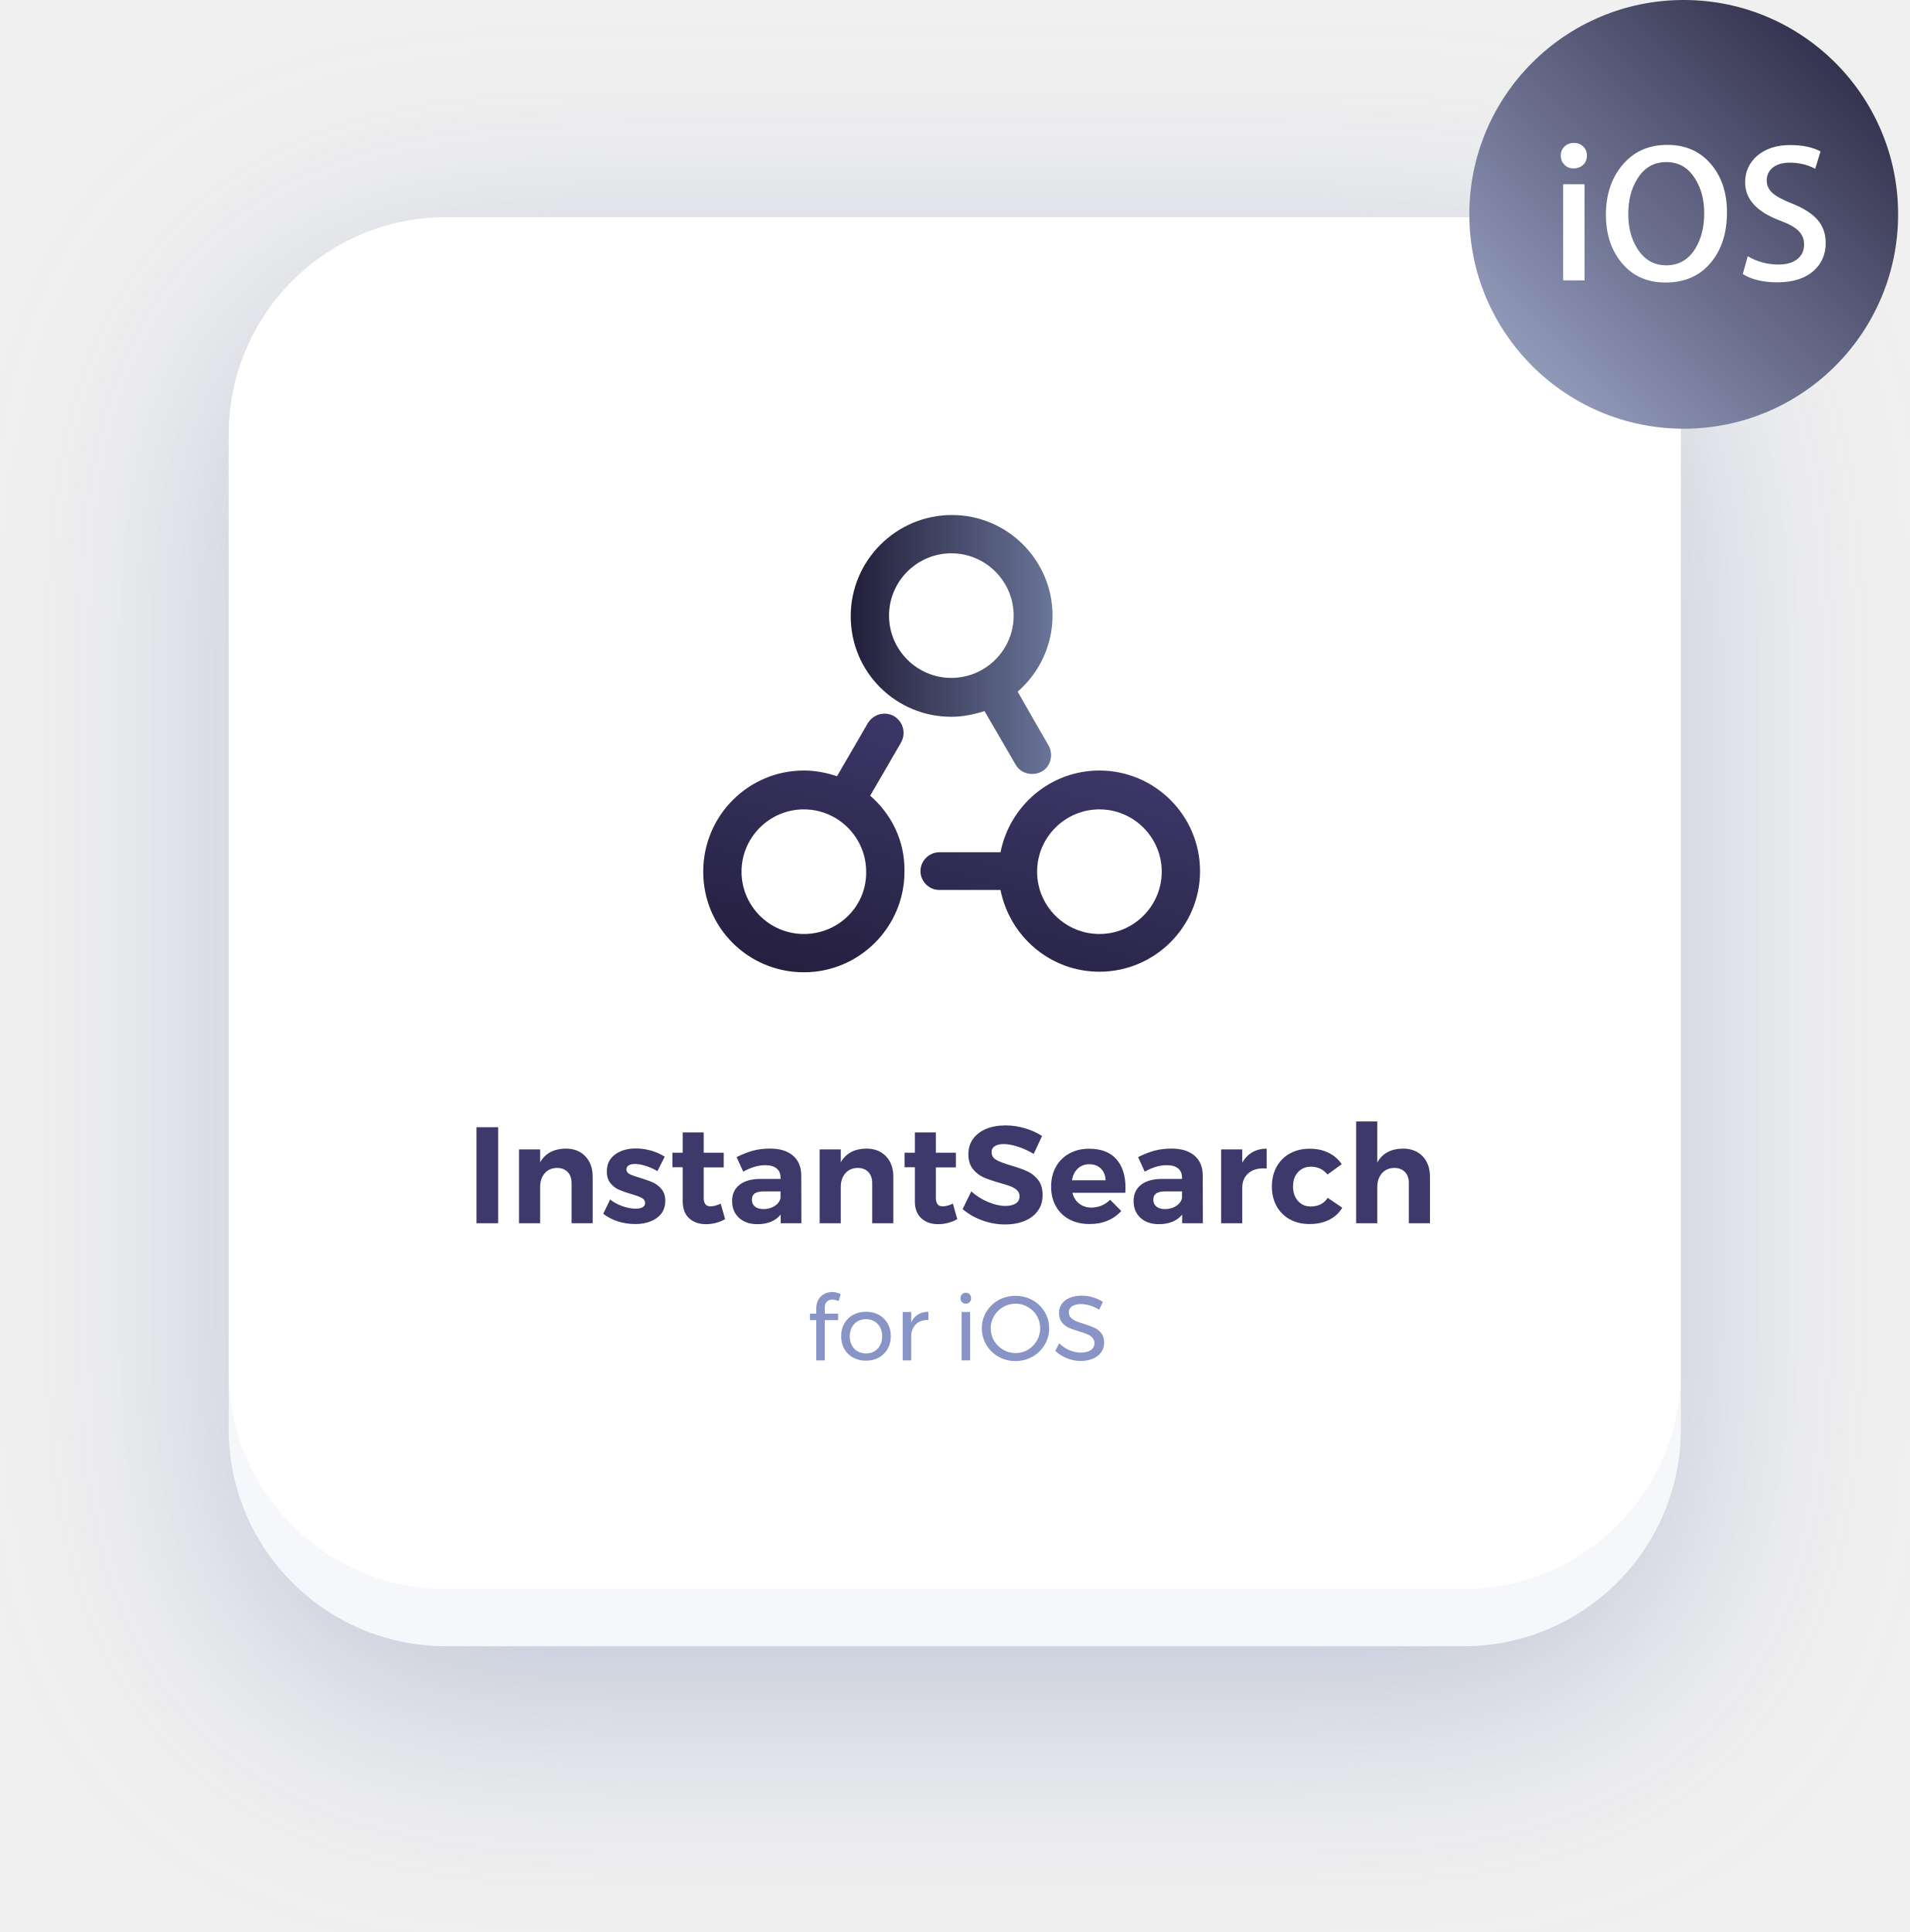
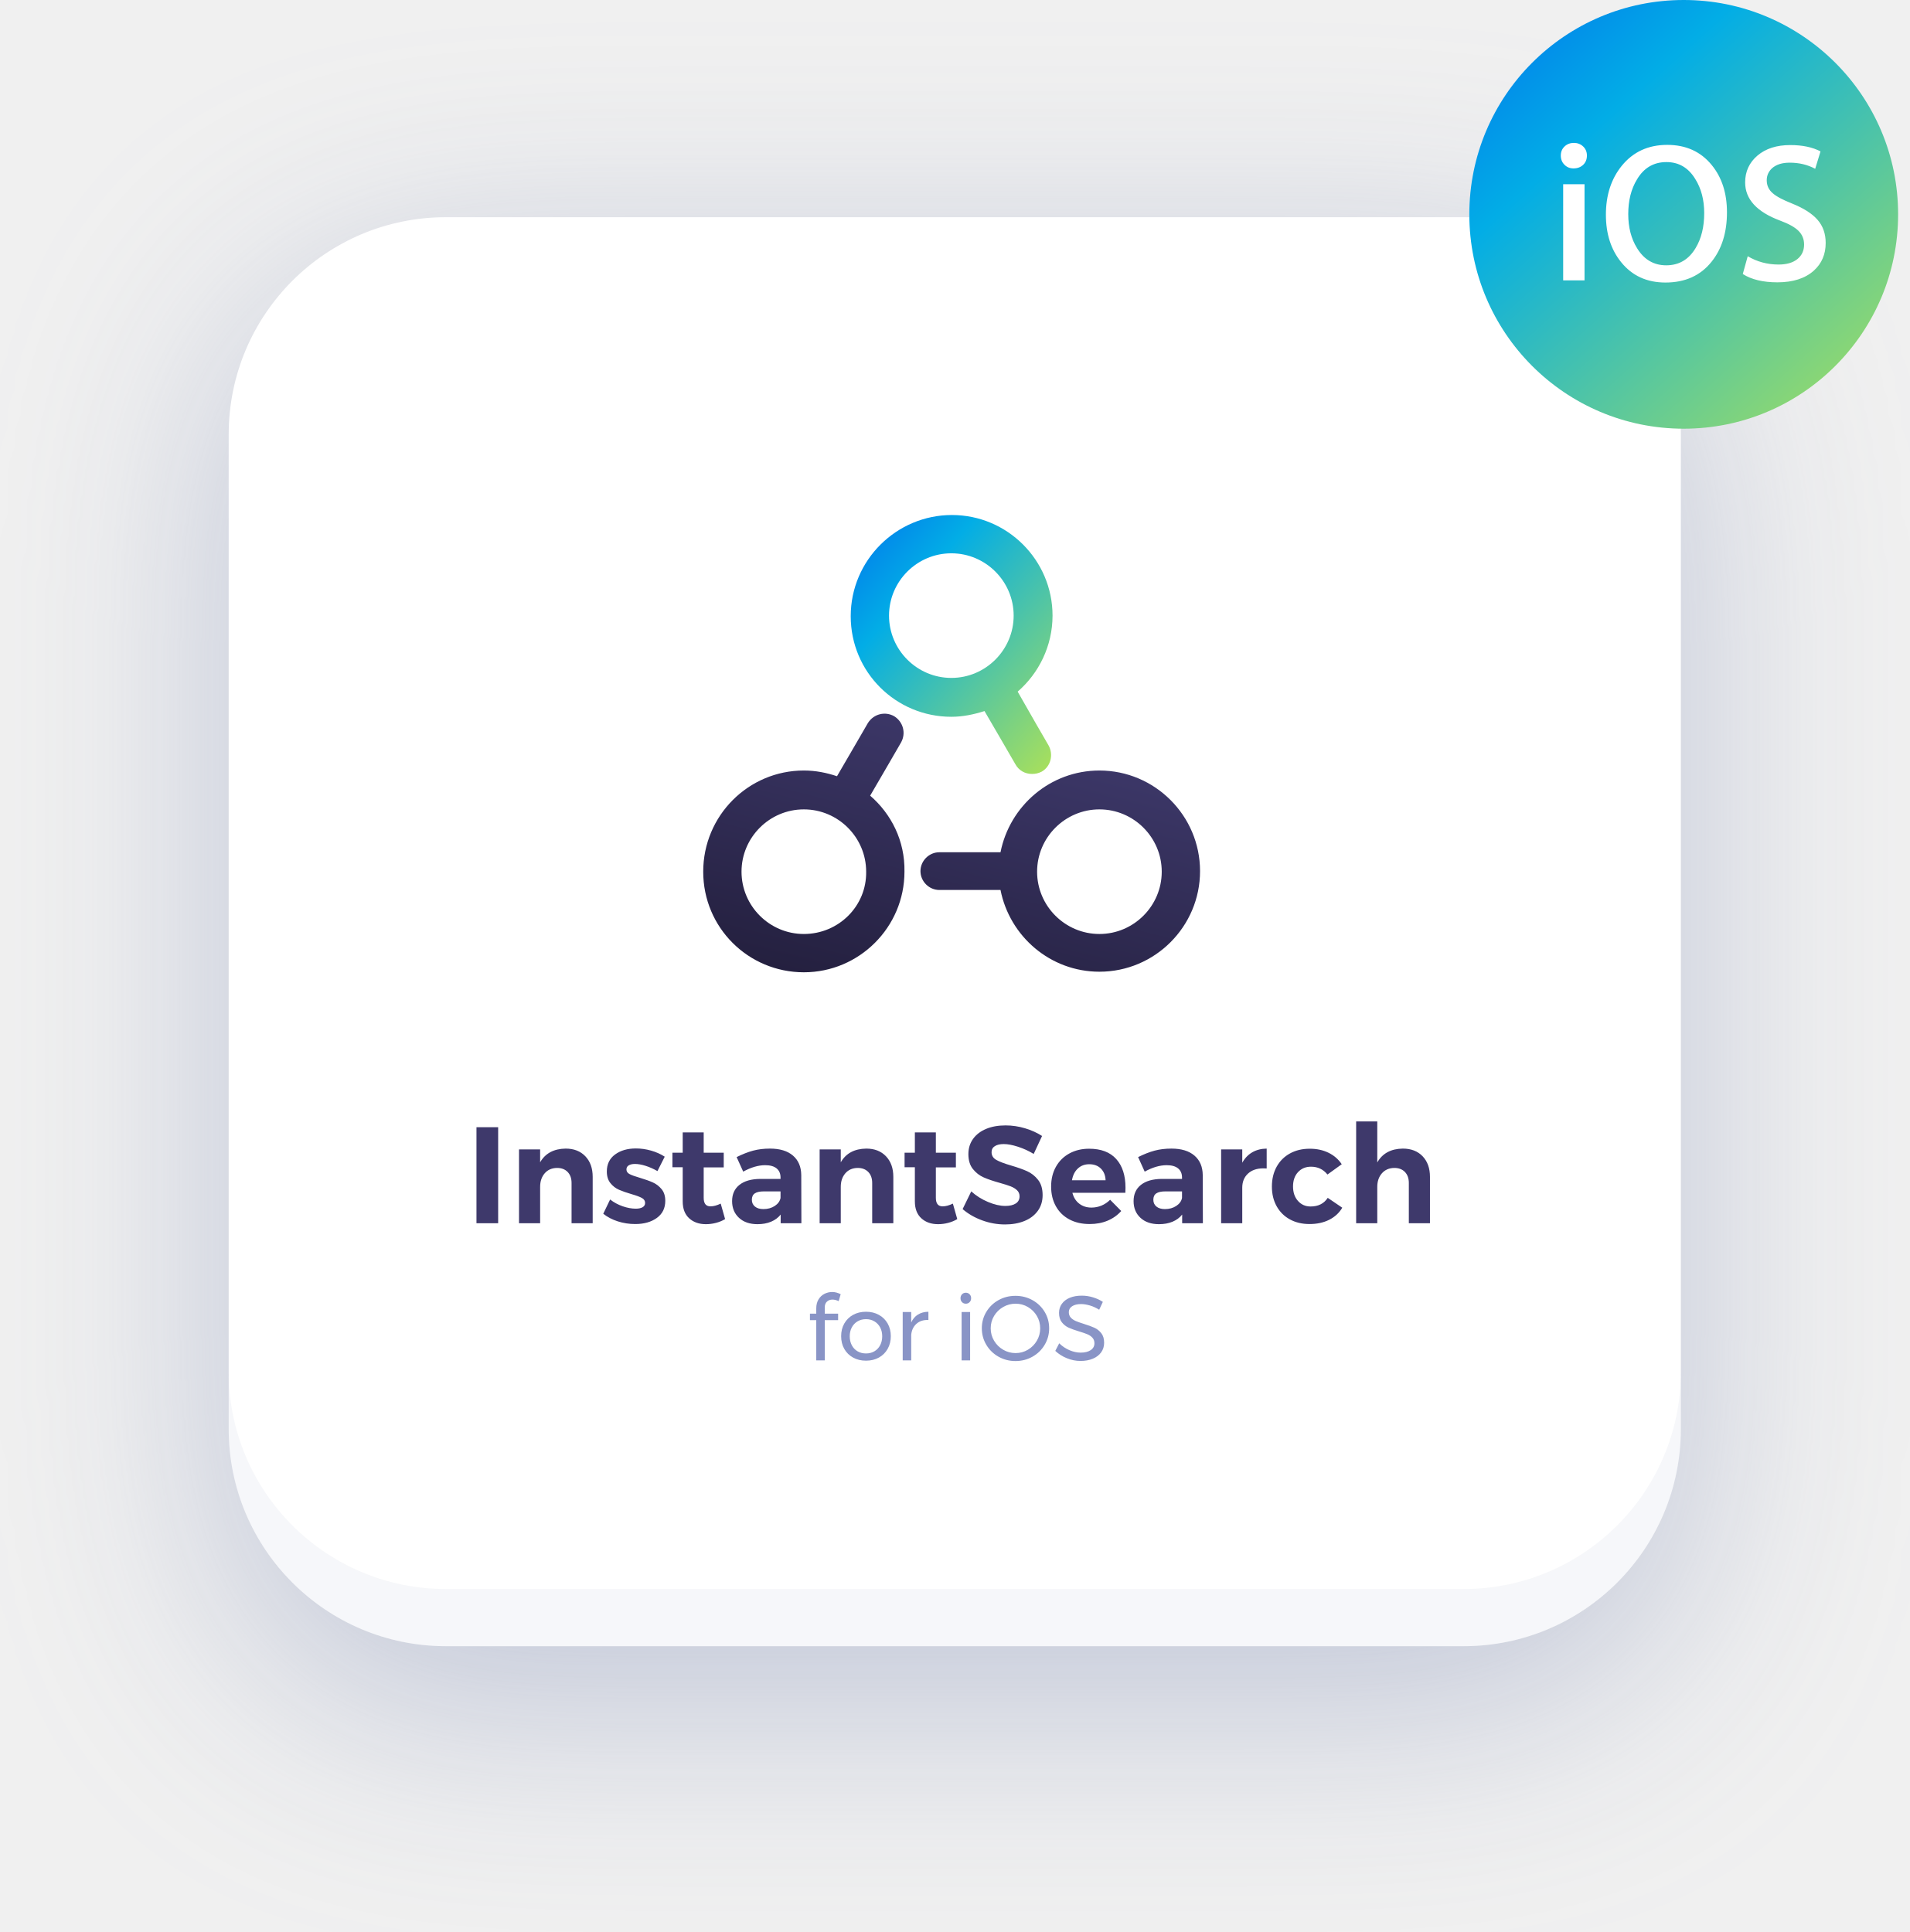
<svg xmlns="http://www.w3.org/2000/svg" xmlns:xlink="http://www.w3.org/1999/xlink" width="334" height="338" viewBox="0 0 334 338">
  <defs>
    <rect id="b" width="254" height="250" y="38" rx="38" />
    <filter id="a" width="151.2%" height="152%" x="-25.6%" y="-22%" filterUnits="objectBoundingBox">
      <feOffset dy="10" in="SourceAlpha" result="shadowOffsetOuter1" />
      <feGaussianBlur stdDeviation="20" in="shadowOffsetOuter1" result="shadowBlurOuter1" />
      <feColorMatrix values="0 0 0 0 0.441 0 0 0 0 0.503 0 0 0 0 0.685 0 0 0 0.384 0" in="shadowBlurOuter1" />
    </filter>
    <filter id="c" width="135.4%" height="136%" x="-17.7%" y="-14%" filterUnits="objectBoundingBox">
      <feOffset dy="-10" in="SourceAlpha" result="shadowOffsetInner1" />
      <feComposite in="shadowOffsetInner1" in2="SourceAlpha" operator="arithmetic" k2="-1" k3="1" result="shadowInnerInner1" />
      <feColorMatrix values="0 0 0 0 0.404 0 0 0 0 0.459 0 0 0 0 0.631 0 0 0 0.06 0" in="shadowInnerInner1" />
    </filter>
-     <linearGradient id="d" x1=".01%" x2="99.993%" y1="49.999%" y2="49.999%">
-       <stop stop-color="#211E39" offset="0%" />
-       <stop stop-color="#6A7599" offset="100%" />
+     <linearGradient id="d" x1="138.602%" x2="0%" y1="100%" y2="-54.632%">
+       <stop stop-color="#D8EE34" offset="0%" />
+       <stop stop-color="#02ADE6" offset="60.313%" />
+       <stop stop-color="#033DF1" offset="100%" />
    </linearGradient>
    <linearGradient id="e" x1="21.895%" x2="77.978%" y1="121.561%" y2="8.499%">
      <stop stop-color="#201C38" offset="0%" />
      <stop stop-color="#3E396B" offset="100%" />
-     </linearGradient>
-     <linearGradient id="f" x1="0%" y1="100%" y2="0%">
-       <stop stop-color="#A4AECF" offset="0%" />
-       <stop stop-color="#211E39" offset="100%" />
    </linearGradient>
  </defs>
  <g fill="none" fill-rule="evenodd" transform="translate(40)">
    <use fill="black" filter="url(#a)" xlink:href="#b" />
    <use fill="#FFFFFF" xlink:href="#b" />
    <use fill="black" filter="url(#c)" xlink:href="#b" />
    <g transform="translate(43 90)">
      <g fill-rule="nonzero" transform="translate(40)">
        <path fill="url(#d)" d="M43.4,35.4 C45.4,35.4 47.3,35 49.2,34.4 L52.4,39.9 L54.6,43.7 C55.2,44.8 56.3,45.4 57.5,45.4 C58.1,45.4 58.6,45.3 59.2,45 C60.8,44.1 61.3,42 60.4,40.4 L58.2,36.6 L55,31 C58.7,27.8 61.1,23 61.1,17.7 C61.1,8 53.2,0.1 43.5,0.1 C33.8,0.1 25.8,8 25.8,17.8 C25.8,27.6 33.7,35.4 43.4,35.4 Z M43.4,6.8 C49.4,6.8 54.3,11.7 54.3,17.7 C54.3,23.7 49.4,28.6 43.4,28.6 C37.4,28.6 32.5,23.7 32.5,17.7 C32.5,11.7 37.4,6.8 43.4,6.8 Z" />
        <path fill="url(#e)" d="M69.3,44.8 C60.7,44.8 53.6,51 52,59.1 L45.7,59.1 L41.3,59.1 C39.5,59.1 38,60.6 38,62.4 C38,64.2 39.5,65.7 41.3,65.7 L45.7,65.7 L52,65.7 C53.6,73.8 60.7,80 69.3,80 C79,80 86.9,72.1 86.9,62.4 C86.9,52.7 79,44.8 69.3,44.8 Z M69.3,73.4 C63.3,73.4 58.4,68.5 58.4,62.5 C58.4,56.5 63.3,51.6 69.3,51.6 C75.3,51.6 80.2,56.5 80.2,62.5 C80.2,68.5 75.3,73.4 69.3,73.4 Z M29.2,49.2 C32.9,52.4 35.3,57.1 35.2,62.5 C35.2,72.2 27.3,80.1 17.6,80.1 C7.9,80.1 0,72.3 0,62.5 C0,52.7 7.9,44.8 17.6,44.8 C19.7,44.8 21.6,45.2 23.4,45.8 L26.6,40.3 L28.8,36.5 C29.8,34.9 31.8,34.4 33.4,35.3 C35,36.3 35.5,38.3 34.6,39.9 L32.4,43.7 L29.2,49.2 Z M17.6,73.4 C23.7,73.4 28.6,68.5 28.5,62.5 C28.5,56.5 23.6,51.6 17.6,51.6 C11.6,51.6 6.7,56.5 6.7,62.5 C6.7,68.5 11.6,73.4 17.6,73.4 Z" />
      </g>
      <path fill="#3E396B" d="M0.34,107.2 L4.132,107.2 L4.132,124 L0.34,124 L0.34,107.2 Z M19.384,112.288 C20.24,113.184 20.668,114.384 20.668,115.888 L20.668,124 L16.972,124 L16.972,116.968 C16.972,116.152 16.744,115.508 16.288,115.036 C15.832,114.564 15.212,114.328 14.428,114.328 C13.516,114.344 12.796,114.66 12.268,115.276 C11.74,115.892 11.476,116.68 11.476,117.64 L11.476,124 L7.78,124 L7.78,111.088 L11.476,111.088 L11.476,113.344 C12.372,111.776 13.86,110.976 15.94,110.944 C17.38,110.944 18.528,111.392 19.384,112.288 Z M29.908,113.956 C29.22,113.74 28.604,113.632 28.06,113.632 C27.612,113.632 27.252,113.712 26.98,113.872 C26.708,114.032 26.572,114.272 26.572,114.592 C26.572,114.944 26.756,115.216 27.124,115.408 C27.492,115.6 28.092,115.816 28.924,116.056 C29.836,116.328 30.588,116.596 31.18,116.86 C31.772,117.124 32.284,117.516 32.716,118.036 C33.148,118.556 33.364,119.24 33.364,120.088 C33.364,121.368 32.872,122.364 31.888,123.076 C30.904,123.788 29.644,124.144 28.108,124.144 C27.052,124.144 26.036,123.988 25.06,123.676 C24.084,123.364 23.236,122.92 22.516,122.344 L23.716,119.848 C24.372,120.36 25.104,120.756 25.912,121.036 C26.72,121.316 27.484,121.456 28.204,121.456 C28.7,121.456 29.096,121.372 29.392,121.204 C29.688,121.036 29.836,120.784 29.836,120.448 C29.836,120.08 29.648,119.792 29.272,119.584 C28.896,119.376 28.292,119.152 27.46,118.912 C26.58,118.656 25.848,118.4 25.264,118.144 C24.68,117.888 24.18,117.5 23.764,116.98 C23.348,116.46 23.14,115.784 23.14,114.952 C23.14,113.672 23.62,112.68 24.58,111.976 C25.54,111.272 26.756,110.92 28.228,110.92 C29.108,110.92 29.988,111.044 30.868,111.292 C31.748,111.54 32.548,111.896 33.268,112.36 L31.996,114.88 C31.292,114.48 30.596,114.172 29.908,113.956 Z M43.828,123.28 C43.348,123.568 42.816,123.788 42.232,123.94 C41.648,124.092 41.06,124.168 40.468,124.168 C39.268,124.168 38.292,123.824 37.54,123.136 C36.788,122.448 36.412,121.464 36.412,120.184 L36.412,114.208 L34.612,114.208 L34.612,111.664 L36.412,111.664 L36.412,108.112 L40.084,108.112 L40.084,111.664 L43.588,111.664 L43.588,114.232 L40.084,114.232 L40.084,119.56 C40.084,120.552 40.476,121.048 41.26,121.048 C41.804,121.048 42.404,120.888 43.06,120.568 L43.828,123.28 Z M53.548,124 L53.548,122.488 C53.116,123.032 52.556,123.448 51.868,123.736 C51.18,124.024 50.388,124.168 49.492,124.168 C48.132,124.168 47.052,123.796 46.252,123.052 C45.452,122.308 45.052,121.336 45.052,120.136 C45.052,118.92 45.48,117.972 46.336,117.292 C47.192,116.612 48.404,116.264 49.972,116.248 L53.524,116.248 L53.524,116.008 C53.524,115.32 53.296,114.788 52.84,114.412 C52.384,114.036 51.716,113.848 50.836,113.848 C49.636,113.848 48.356,114.224 46.996,114.976 L45.844,112.432 C46.868,111.92 47.828,111.544 48.724,111.304 C49.62,111.064 50.604,110.944 51.676,110.944 C53.404,110.944 54.744,111.352 55.696,112.168 C56.648,112.984 57.132,114.12 57.148,115.576 L57.172,124 L53.548,124 Z M52.516,120.976 C53.076,120.608 53.412,120.144 53.524,119.584 L53.524,118.432 L50.62,118.432 C49.9,118.432 49.368,118.548 49.024,118.78 C48.68,119.012 48.508,119.384 48.508,119.896 C48.508,120.392 48.688,120.788 49.048,121.084 C49.408,121.38 49.9,121.528 50.524,121.528 C51.292,121.528 51.956,121.344 52.516,120.976 Z M71.968,112.288 C72.824,113.184 73.252,114.384 73.252,115.888 L73.252,124 L69.556,124 L69.556,116.968 C69.556,116.152 69.328,115.508 68.872,115.036 C68.416,114.564 67.796,114.328 67.012,114.328 C66.1,114.344 65.38,114.66 64.852,115.276 C64.324,115.892 64.06,116.68 64.06,117.64 L64.06,124 L60.364,124 L60.364,111.088 L64.06,111.088 L64.06,113.344 C64.956,111.776 66.444,110.976 68.524,110.944 C69.964,110.944 71.112,111.392 71.968,112.288 Z M84.436,123.28 C83.956,123.568 83.424,123.788 82.84,123.94 C82.256,124.092 81.668,124.168 81.076,124.168 C79.876,124.168 78.9,123.824 78.148,123.136 C77.396,122.448 77.02,121.464 77.02,120.184 L77.02,114.208 L75.22,114.208 L75.22,111.664 L77.02,111.664 L77.02,108.112 L80.692,108.112 L80.692,111.664 L84.196,111.664 L84.196,114.232 L80.692,114.232 L80.692,119.56 C80.692,120.552 81.084,121.048 81.868,121.048 C82.412,121.048 83.012,120.888 83.668,120.568 L84.436,123.28 Z M95.056,110.62 C94.088,110.308 93.26,110.152 92.572,110.152 C91.916,110.152 91.396,110.272 91.012,110.512 C90.628,110.752 90.436,111.104 90.436,111.568 C90.436,112.16 90.712,112.612 91.264,112.924 C91.816,113.236 92.668,113.56 93.82,113.896 C94.972,114.232 95.92,114.568 96.664,114.904 C97.408,115.24 98.044,115.744 98.572,116.416 C99.1,117.088 99.364,117.976 99.364,119.08 C99.364,120.152 99.08,121.076 98.512,121.852 C97.944,122.628 97.164,123.216 96.172,123.616 C95.18,124.016 94.052,124.216 92.788,124.216 C91.428,124.216 90.092,123.976 88.78,123.496 C87.468,123.016 86.332,122.36 85.372,121.528 L86.884,118.432 C87.732,119.2 88.708,119.816 89.812,120.28 C90.916,120.744 91.924,120.976 92.836,120.976 C93.62,120.976 94.232,120.832 94.672,120.544 C95.112,120.256 95.332,119.84 95.332,119.296 C95.332,118.864 95.184,118.508 94.888,118.228 C94.592,117.948 94.216,117.72 93.76,117.544 C93.304,117.368 92.676,117.168 91.876,116.944 C90.724,116.624 89.784,116.304 89.056,115.984 C88.328,115.664 87.7,115.176 87.172,114.52 C86.644,113.864 86.38,112.992 86.38,111.904 C86.38,110.896 86.652,110.012 87.196,109.252 C87.74,108.492 88.5,107.908 89.476,107.5 C90.452,107.092 91.588,106.888 92.884,106.888 C94.036,106.888 95.172,107.056 96.292,107.392 C97.412,107.728 98.404,108.176 99.268,108.736 L97.804,111.88 C96.94,111.352 96.024,110.932 95.056,110.62 Z M112.24,112.768 C113.32,113.968 113.86,115.64 113.86,117.784 C113.86,118.168 113.852,118.464 113.836,118.672 L104.572,118.672 C104.78,119.488 105.18,120.124 105.772,120.58 C106.364,121.036 107.076,121.264 107.908,121.264 C108.516,121.264 109.1,121.148 109.66,120.916 C110.22,120.684 110.724,120.344 111.172,119.896 L113.116,121.864 C112.46,122.6 111.664,123.164 110.728,123.556 C109.792,123.948 108.748,124.144 107.596,124.144 C106.236,124.144 105.048,123.872 104.032,123.328 C103.016,122.784 102.232,122.016 101.68,121.024 C101.128,120.032 100.852,118.888 100.852,117.592 C100.852,116.28 101.132,115.124 101.692,114.124 C102.252,113.124 103.036,112.348 104.044,111.796 C105.052,111.244 106.204,110.968 107.5,110.968 C109.58,110.968 111.16,111.568 112.24,112.768 Z M110.38,116.488 C110.348,115.64 110.076,114.96 109.564,114.448 C109.052,113.936 108.372,113.68 107.524,113.68 C106.724,113.68 106.056,113.932 105.52,114.436 C104.984,114.94 104.644,115.624 104.5,116.488 L110.38,116.488 Z M123.772,124 L123.772,122.488 C123.34,123.032 122.78,123.448 122.092,123.736 C121.404,124.024 120.612,124.168 119.716,124.168 C118.356,124.168 117.276,123.796 116.476,123.052 C115.676,122.308 115.276,121.336 115.276,120.136 C115.276,118.92 115.704,117.972 116.56,117.292 C117.416,116.612 118.628,116.264 120.196,116.248 L123.748,116.248 L123.748,116.008 C123.748,115.32 123.52,114.788 123.064,114.412 C122.608,114.036 121.94,113.848 121.06,113.848 C119.86,113.848 118.58,114.224 117.22,114.976 L116.068,112.432 C117.092,111.92 118.052,111.544 118.948,111.304 C119.844,111.064 120.828,110.944 121.9,110.944 C123.628,110.944 124.968,111.352 125.92,112.168 C126.872,112.984 127.356,114.12 127.372,115.576 L127.396,124 L123.772,124 Z M122.74,120.976 C123.3,120.608 123.636,120.144 123.748,119.584 L123.748,118.432 L120.844,118.432 C120.124,118.432 119.592,118.548 119.248,118.78 C118.904,119.012 118.732,119.384 118.732,119.896 C118.732,120.392 118.912,120.788 119.272,121.084 C119.632,121.38 120.124,121.528 120.748,121.528 C121.516,121.528 122.18,121.344 122.74,120.976 Z M136.036,111.592 C136.756,111.176 137.596,110.96 138.556,110.944 L138.556,114.424 C138.428,114.408 138.236,114.4 137.98,114.4 C136.844,114.4 135.944,114.708 135.28,115.324 C134.616,115.94 134.284,116.76 134.284,117.784 L134.284,124 L130.588,124 L130.588,111.088 L134.284,111.088 L134.284,113.416 C134.732,112.616 135.316,112.008 136.036,111.592 Z M146.308,114.112 C145.38,114.112 144.624,114.428 144.04,115.06 C143.456,115.692 143.164,116.528 143.164,117.568 C143.164,118.608 143.452,119.452 144.028,120.1 C144.604,120.748 145.34,121.072 146.236,121.072 C147.58,121.072 148.58,120.568 149.236,119.56 L151.78,121.288 C151.236,122.2 150.472,122.904 149.488,123.4 C148.504,123.896 147.356,124.144 146.044,124.144 C144.748,124.144 143.604,123.872 142.612,123.328 C141.62,122.784 140.848,122.016 140.296,121.024 C139.744,120.032 139.468,118.888 139.468,117.592 C139.468,116.28 139.744,115.124 140.296,114.124 C140.848,113.124 141.624,112.348 142.624,111.796 C143.624,111.244 144.78,110.968 146.092,110.968 C147.324,110.968 148.42,111.204 149.38,111.676 C150.34,112.148 151.108,112.816 151.684,113.68 L149.188,115.48 C148.452,114.568 147.492,114.112 146.308,114.112 Z M165.832,112.288 C166.688,113.184 167.116,114.384 167.116,115.888 L167.116,124 L163.42,124 L163.42,116.968 C163.42,116.152 163.192,115.508 162.736,115.036 C162.28,114.564 161.66,114.328 160.876,114.328 C159.964,114.344 159.24,114.66 158.704,115.276 C158.168,115.892 157.9,116.68 157.9,117.64 L157.9,124 L154.204,124 L154.204,106.192 L157.9,106.192 L157.9,113.368 C158.796,111.784 160.284,110.976 162.364,110.944 C163.82,110.944 164.976,111.392 165.832,112.288 Z" />
      <path fill="#8994C6" d="M61.644,137.712 C61.388,137.947 61.26,138.283 61.26,138.72 L61.26,139.824 L63.596,139.824 L63.596,140.96 L61.26,140.96 L61.26,148 L59.772,148 L59.772,140.96 L58.668,140.96 L58.668,139.824 L59.772,139.824 L59.772,138.912 C59.772,138.293 59.903,137.768 60.164,137.336 C60.425,136.904 60.769,136.579 61.196,136.36 C61.623,136.141 62.081,136.032 62.572,136.032 C63.041,136.032 63.532,136.16 64.044,136.416 L63.692,137.632 C63.308,137.451 62.945,137.36 62.604,137.36 C62.22,137.36 61.9,137.477 61.644,137.712 Z M70.724,140.032 C71.38,140.395 71.892,140.899 72.26,141.544 C72.628,142.189 72.812,142.928 72.812,143.76 C72.812,144.592 72.628,145.333 72.26,145.984 C71.892,146.635 71.38,147.141 70.724,147.504 C70.068,147.867 69.319,148.048 68.476,148.048 C67.623,148.048 66.868,147.867 66.212,147.504 C65.556,147.141 65.044,146.637 64.676,145.992 C64.308,145.347 64.124,144.603 64.124,143.76 C64.124,142.928 64.308,142.189 64.676,141.544 C65.044,140.899 65.556,140.395 66.212,140.032 C66.868,139.669 67.623,139.488 68.476,139.488 C69.319,139.488 70.068,139.669 70.724,140.032 Z M66.996,141.168 C66.564,141.424 66.228,141.779 65.988,142.232 C65.748,142.685 65.628,143.2 65.628,143.776 C65.628,144.363 65.748,144.885 65.988,145.344 C66.228,145.803 66.564,146.157 66.996,146.408 C67.428,146.659 67.921,146.784 68.476,146.784 C69.02,146.784 69.508,146.659 69.94,146.408 C70.372,146.157 70.708,145.803 70.948,145.344 C71.188,144.885 71.308,144.363 71.308,143.776 C71.308,143.2 71.188,142.685 70.948,142.232 C70.708,141.779 70.372,141.424 69.94,141.168 C69.508,140.912 69.02,140.784 68.476,140.784 C67.921,140.784 67.428,140.912 66.996,141.168 Z M77.564,139.976 C78.076,139.661 78.684,139.499 79.388,139.488 L79.388,140.928 C78.524,140.896 77.825,141.12 77.292,141.6 C76.759,142.08 76.455,142.725 76.38,143.536 L76.38,148 L74.892,148 L74.892,139.536 L76.38,139.536 L76.38,141.36 C76.657,140.752 77.052,140.291 77.564,139.976 Z M85.196,139.536 L86.684,139.536 L86.684,148 L85.196,148 L85.196,139.536 Z M86.596,136.432 C86.772,136.613 86.86,136.843 86.86,137.12 C86.86,137.397 86.772,137.627 86.596,137.808 C86.42,137.989 86.199,138.08 85.932,138.08 C85.665,138.08 85.444,137.989 85.268,137.808 C85.092,137.627 85.004,137.397 85.004,137.12 C85.004,136.843 85.092,136.613 85.268,136.432 C85.444,136.251 85.665,136.16 85.932,136.16 C86.199,136.16 86.42,136.251 86.596,136.432 Z M97.588,137.456 C98.489,137.957 99.201,138.643 99.724,139.512 C100.247,140.381 100.508,141.339 100.508,142.384 C100.508,143.429 100.247,144.392 99.724,145.272 C99.201,146.152 98.489,146.845 97.588,147.352 C96.687,147.859 95.697,148.112 94.62,148.112 C93.543,148.112 92.553,147.859 91.652,147.352 C90.751,146.845 90.039,146.152 89.516,145.272 C88.993,144.392 88.732,143.429 88.732,142.384 C88.732,141.339 88.993,140.381 89.516,139.512 C90.039,138.643 90.748,137.957 91.644,137.456 C92.54,136.955 93.532,136.704 94.62,136.704 C95.697,136.704 96.687,136.955 97.588,137.456 Z M92.468,138.656 C91.801,139.04 91.271,139.56 90.876,140.216 C90.481,140.872 90.284,141.595 90.284,142.384 C90.284,143.173 90.481,143.899 90.876,144.56 C91.271,145.221 91.801,145.747 92.468,146.136 C93.135,146.525 93.857,146.72 94.636,146.72 C95.415,146.72 96.132,146.525 96.788,146.136 C97.444,145.747 97.967,145.221 98.356,144.56 C98.745,143.899 98.94,143.173 98.94,142.384 C98.94,141.595 98.745,140.872 98.356,140.216 C97.967,139.56 97.444,139.04 96.788,138.656 C96.132,138.272 95.415,138.08 94.636,138.08 C93.857,138.08 93.135,138.272 92.468,138.656 Z M107.636,138.392 C107.076,138.227 106.561,138.144 106.092,138.144 C105.441,138.144 104.921,138.269 104.532,138.52 C104.143,138.771 103.948,139.115 103.948,139.552 C103.948,139.947 104.065,140.269 104.3,140.52 C104.535,140.771 104.823,140.968 105.164,141.112 C105.505,141.256 105.98,141.424 106.588,141.616 C107.345,141.851 107.959,142.075 108.428,142.288 C108.897,142.501 109.297,142.819 109.628,143.24 C109.959,143.661 110.124,144.219 110.124,144.912 C110.124,145.552 109.951,146.112 109.604,146.592 C109.257,147.072 108.772,147.443 108.148,147.704 C107.524,147.965 106.807,148.096 105.996,148.096 C105.175,148.096 104.375,147.936 103.596,147.616 C102.817,147.296 102.145,146.869 101.58,146.336 L102.268,145.008 C102.801,145.531 103.401,145.933 104.068,146.216 C104.735,146.499 105.383,146.64 106.012,146.64 C106.759,146.64 107.348,146.493 107.78,146.2 C108.212,145.907 108.428,145.509 108.428,145.008 C108.428,144.613 108.311,144.288 108.076,144.032 C107.841,143.776 107.545,143.573 107.188,143.424 C106.831,143.275 106.348,143.109 105.74,142.928 C104.993,142.704 104.385,142.485 103.916,142.272 C103.447,142.059 103.049,141.744 102.724,141.328 C102.399,140.912 102.236,140.363 102.236,139.68 C102.236,139.083 102.401,138.555 102.732,138.096 C103.063,137.637 103.527,137.285 104.124,137.04 C104.721,136.795 105.415,136.672 106.204,136.672 C106.876,136.672 107.535,136.771 108.18,136.968 C108.825,137.165 109.399,137.429 109.9,137.76 L109.26,139.136 C108.737,138.805 108.196,138.557 107.636,138.392 Z" />
    </g>
    <g transform="translate(217)">
-       <circle cx="37.5" cy="37.5" r="37.5" fill="url(#f)" />
+       <circle cx="37.5" cy="37.5" r="37.5" fill="url(#d)" />
      <path fill="#FFFFFF" fill-rule="nonzero" d="M20.568,27.214 C20.568,27.883 20.348,28.425 19.91,28.839 C19.472,29.254 18.906,29.463 18.214,29.463 C17.591,29.463 17.067,29.251 16.641,28.822 C16.212,28.396 16,27.86 16,27.214 C16,26.568 16.22,26.038 16.658,25.623 C17.096,25.207 17.639,25 18.283,25 C18.929,25 19.47,25.207 19.908,25.623 C20.348,26.038 20.568,26.57 20.568,27.214 Z M20.153,49.048 L16.415,49.048 L16.415,32.232 L20.151,32.232 L20.151,49.048 L20.153,49.048 Z M45.064,37.146 C45.064,40.675 44.165,43.559 42.366,45.796 C40.429,48.219 37.741,49.429 34.304,49.429 C31.052,49.429 28.469,48.242 26.555,45.865 C24.777,43.674 23.889,40.905 23.889,37.561 C23.889,34.147 24.811,31.298 26.658,29.013 C28.641,26.57 31.293,25.346 34.614,25.346 C37.89,25.346 40.484,26.522 42.4,28.876 C44.177,31.044 45.064,33.801 45.064,37.146 Z M41.085,37.283 C41.085,34.977 40.567,32.993 39.528,31.331 C38.329,29.348 36.645,28.356 34.477,28.356 C32.239,28.356 30.52,29.371 29.322,31.4 C28.306,33.061 27.798,35.081 27.798,37.457 C27.798,39.788 28.316,41.782 29.354,43.442 C30.576,45.427 32.272,46.417 34.44,46.417 C36.677,46.417 38.396,45.402 39.595,43.373 C40.59,41.712 41.085,39.683 41.085,37.283 L41.085,37.283 Z M62.33,42.507 C62.33,44.492 61.638,46.106 60.254,47.35 C58.732,48.712 56.609,49.393 53.886,49.393 C51.372,49.393 49.355,48.909 47.831,47.939 L48.695,44.827 C50.334,45.796 52.131,46.28 54.093,46.28 C55.5,46.28 56.596,45.962 57.38,45.327 C58.164,44.693 58.556,43.846 58.556,42.784 C58.556,41.838 58.232,41.042 57.586,40.396 C56.94,39.75 55.867,39.15 54.368,38.597 C50.286,37.075 48.244,34.849 48.244,31.918 C48.244,30.004 48.965,28.436 50.406,27.212 C51.848,25.99 53.756,25.379 56.133,25.379 C58.255,25.379 60.02,25.748 61.428,26.486 L60.496,29.532 C59.181,28.817 57.693,28.459 56.034,28.459 C54.718,28.459 53.691,28.782 52.955,29.428 C52.332,30.006 52.02,30.71 52.02,31.539 C52.02,32.463 52.378,33.224 53.093,33.822 C53.716,34.375 54.846,34.975 56.483,35.622 C58.491,36.429 59.965,37.375 60.911,38.459 C61.858,39.543 62.33,40.893 62.33,42.507 L62.33,42.507 Z" />
    </g>
  </g>
</svg>
